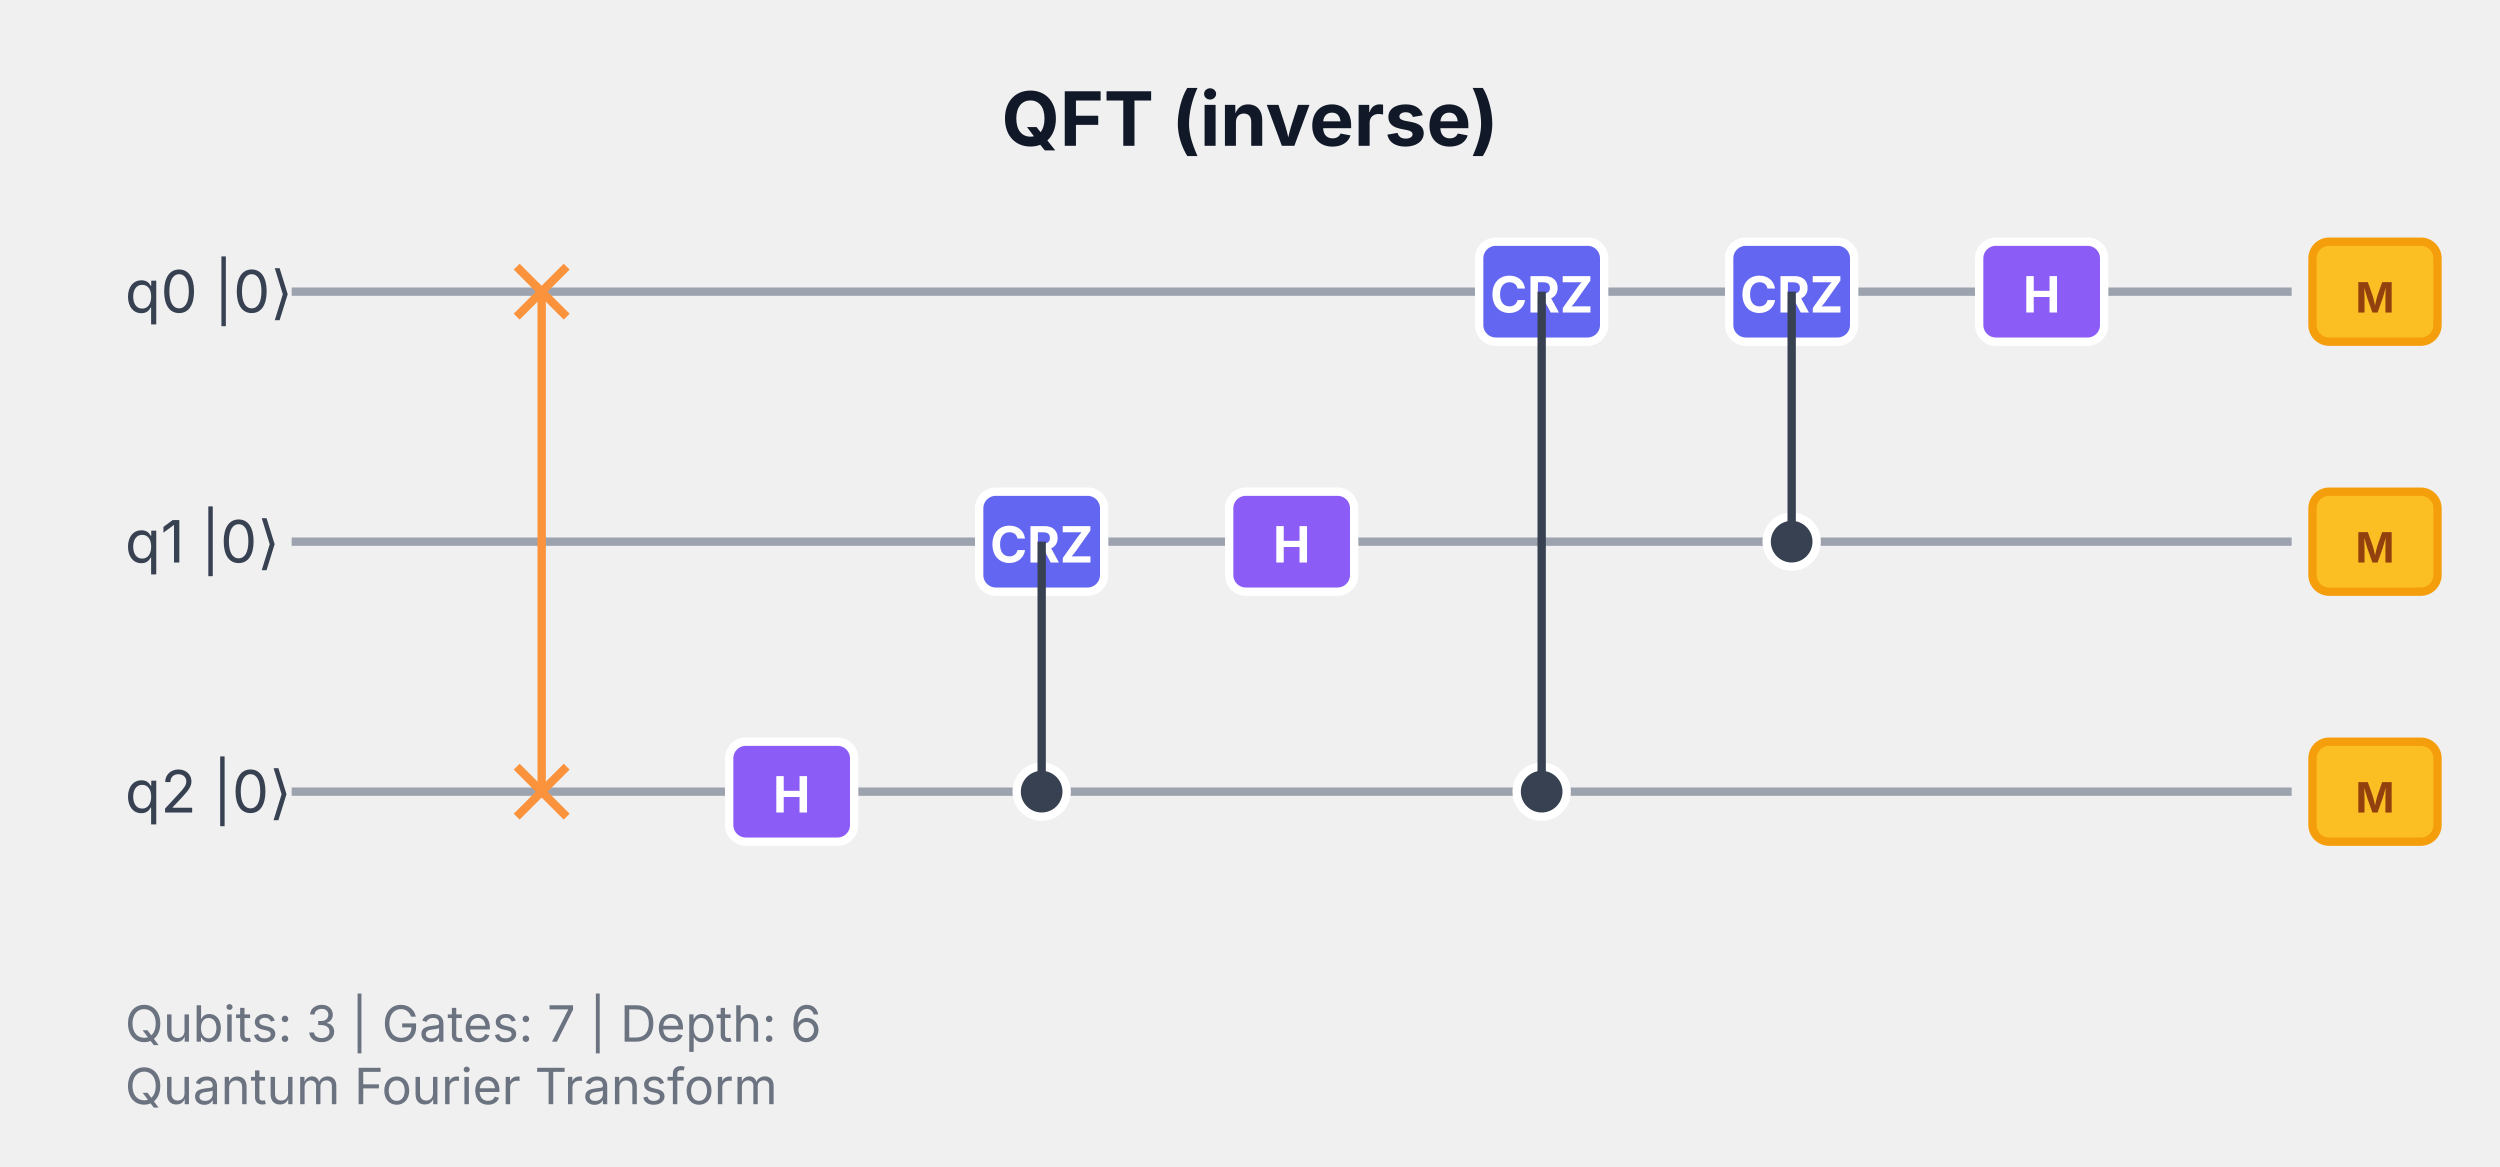
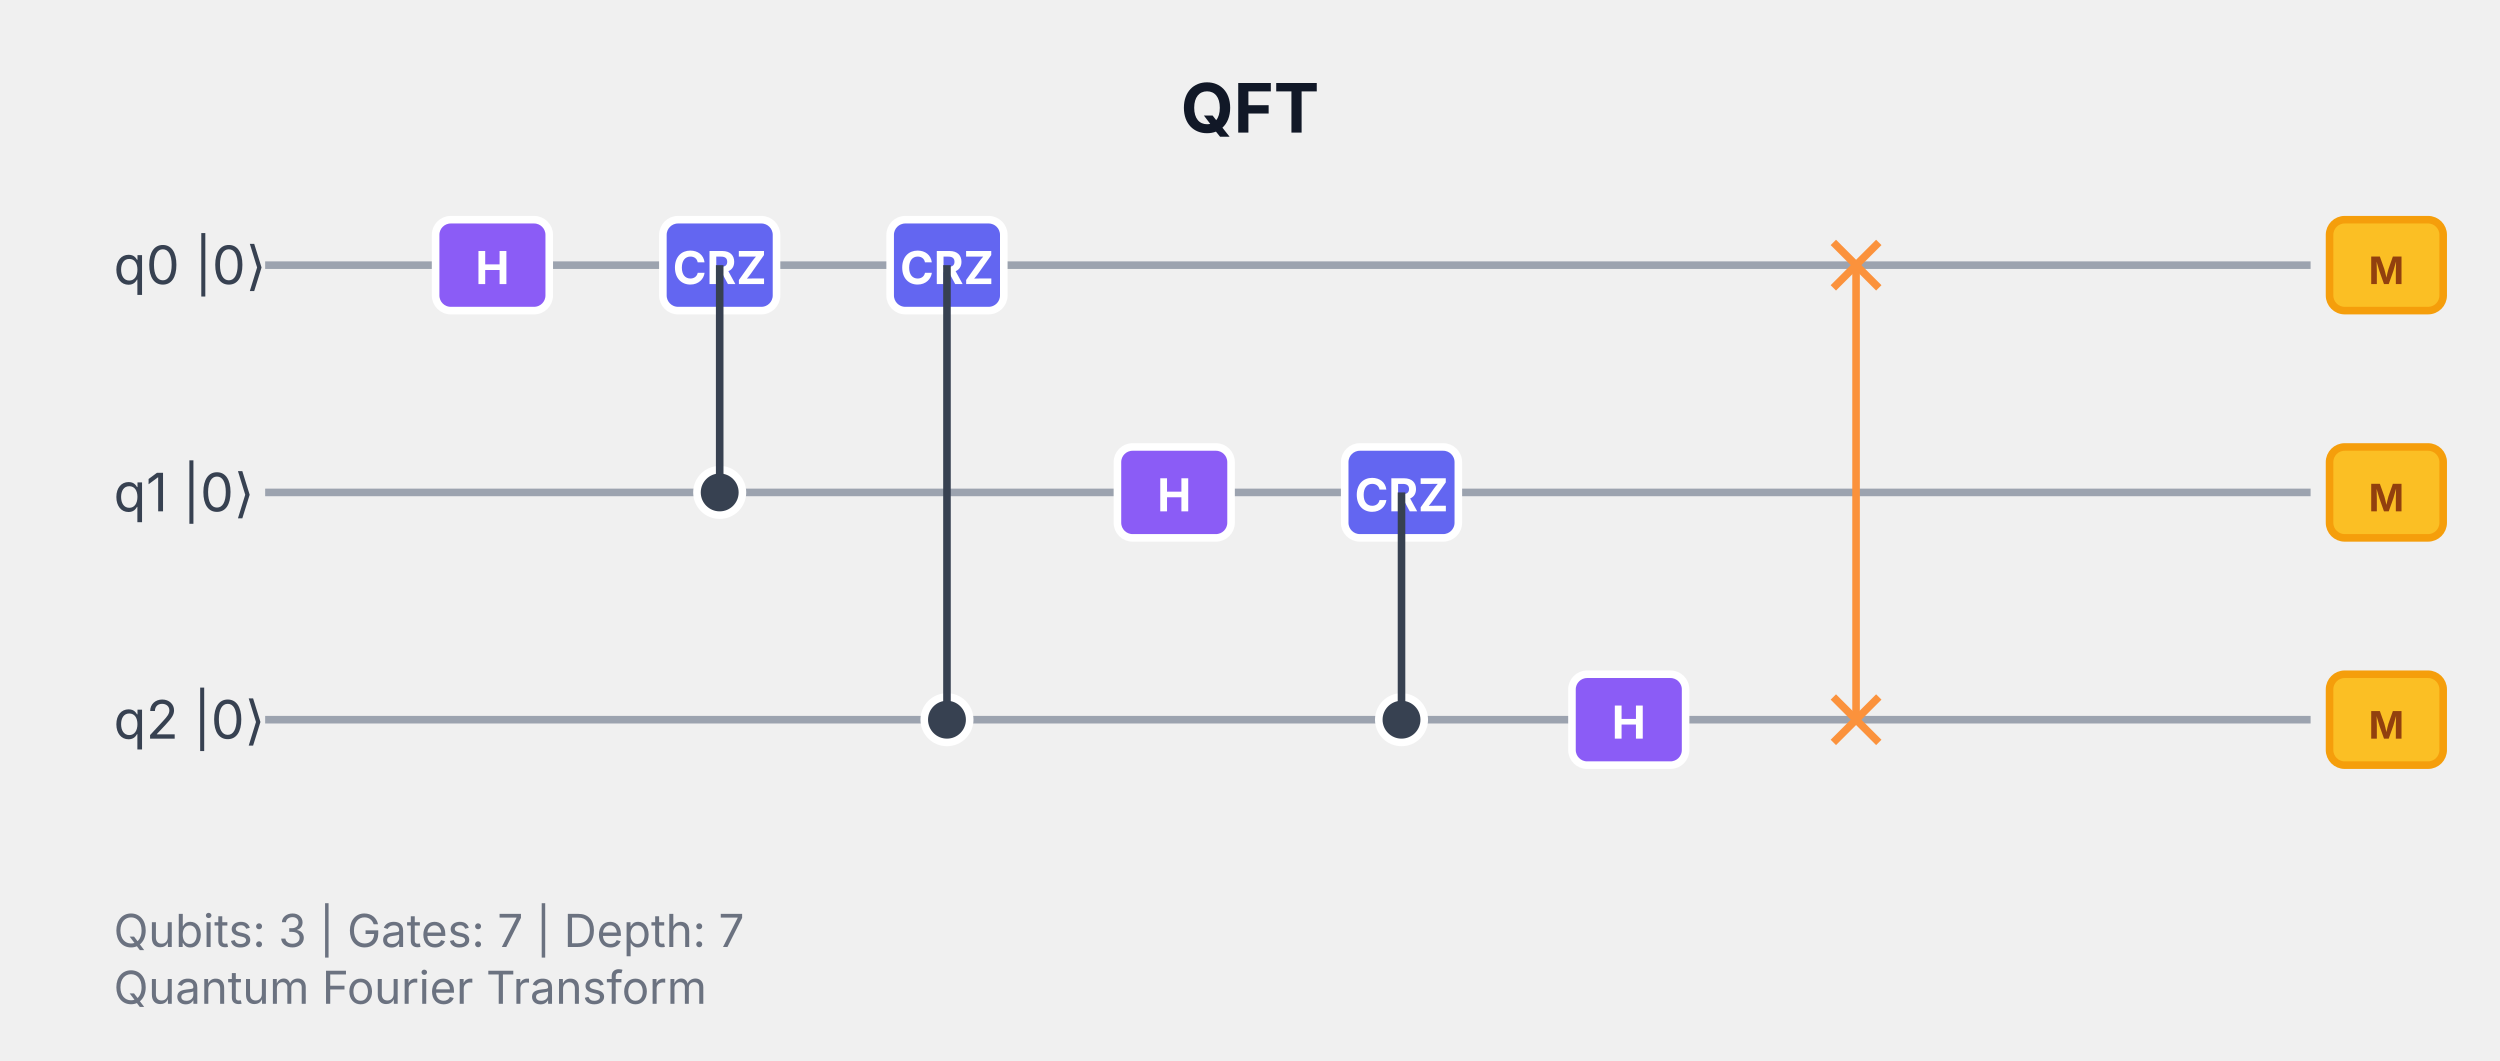
- <svg xmlns="http://www.w3.org/2000/svg" height="280" style="background-color: #ffffff; border: 1px solid #e5e7eb; border-radius: 8px;" width="600">
+ <svg xmlns="http://www.w3.org/2000/svg" height="280" style="background-color: #ffffff; border: 1px solid #e5e7eb; border-radius: 8px;" width="660">
  <defs>
    <style>.gate-group:hover rect { opacity: 1; stroke-width: 3; }
                         .gate-group:hover circle { stroke-width: 3; }
                         text { font-family: 'SF Pro Display', 'Segoe UI', system-ui, sans-serif; }</style>
  </defs>
-   <text fill="#111827" font-size="18" font-weight="bold" text-anchor="middle" x="300" y="35">QFT (inverse)</text>
+   <text fill="#111827" font-size="18" font-weight="bold" text-anchor="middle" x="330" y="35">QFT</text>
  <g>
    <text fill="#374151" font-size="14" x="30" y="75">q0 |0⟩</text>
-     <line stroke="#9ca3af" stroke-width="2" x1="70" x2="550" y1="70" y2="70" />
+     <line stroke="#9ca3af" stroke-width="2" x1="70" x2="610" y1="70" y2="70" />
  </g>
  <g>
    <text fill="#374151" font-size="14" x="30" y="135">q1 |0⟩</text>
-     <line stroke="#9ca3af" stroke-width="2" x1="70" x2="550" y1="130" y2="130" />
+     <line stroke="#9ca3af" stroke-width="2" x1="70" x2="610" y1="130" y2="130" />
  </g>
  <g>
    <text fill="#374151" font-size="14" x="30" y="195">q2 |0⟩</text>
-     <line stroke="#9ca3af" stroke-width="2" x1="70" x2="550" y1="190" y2="190" />
+     <line stroke="#9ca3af" stroke-width="2" x1="70" x2="610" y1="190" y2="190" />
  </g>
  <g class="gate-group">
-     <line stroke="#fb923c" stroke-width="2" x1="124" x2="136" y1="64" y2="76" />
-     <line stroke="#fb923c" stroke-width="2" x1="124" x2="136" y1="76" y2="64" />
-     <line stroke="#fb923c" stroke-width="2" x1="124" x2="136" y1="184" y2="196" />
-     <line stroke="#fb923c" stroke-width="2" x1="124" x2="136" y1="196" y2="184" />
-     <line stroke="#fb923c" stroke-width="2" x1="130" x2="130" y1="70" y2="190" />
+     <rect fill="#8b5cf6" height="24" rx="4" stroke="#ffffff" stroke-width="2" width="30" x="115" y="58" />
+     <text fill="#ffffff" font-size="12" font-weight="bold" text-anchor="middle" x="130" y="75">H</text>
  </g>
  <g class="gate-group">
-     <rect fill="#8b5cf6" height="24" rx="4" stroke="#ffffff" stroke-width="2" width="30" x="175" y="178" />
-     <text fill="#ffffff" font-size="12" font-weight="bold" text-anchor="middle" x="190" y="195">H</text>
+     <circle cx="190" cy="130" fill="#374151" r="6" stroke="#ffffff" stroke-width="2" />
+     <rect fill="#6366f1" height="24" rx="4" stroke="#ffffff" stroke-width="2" width="30" x="175" y="58" />
+     <text fill="#ffffff" font-size="12" font-weight="bold" text-anchor="middle" x="190" y="75">CRZ</text>
+     <line stroke="#374151" stroke-width="2" x1="190" x2="190" y1="70" y2="130" />
  </g>
  <g class="gate-group">
    <circle cx="250" cy="190" fill="#374151" r="6" stroke="#ffffff" stroke-width="2" />
-     <rect fill="#6366f1" height="24" rx="4" stroke="#ffffff" stroke-width="2" width="30" x="235" y="118" />
-     <text fill="#ffffff" font-size="12" font-weight="bold" text-anchor="middle" x="250" y="135">CRZ</text>
-     <line stroke="#374151" stroke-width="2" x1="250" x2="250" y1="130" y2="190" />
+     <rect fill="#6366f1" height="24" rx="4" stroke="#ffffff" stroke-width="2" width="30" x="235" y="58" />
+     <text fill="#ffffff" font-size="12" font-weight="bold" text-anchor="middle" x="250" y="75">CRZ</text>
+     <line stroke="#374151" stroke-width="2" x1="250" x2="250" y1="70" y2="190" />
  </g>
  <g class="gate-group">
    <rect fill="#8b5cf6" height="24" rx="4" stroke="#ffffff" stroke-width="2" width="30" x="295" y="118" />
    <text fill="#ffffff" font-size="12" font-weight="bold" text-anchor="middle" x="310" y="135">H</text>
  </g>
  <g class="gate-group">
    <circle cx="370" cy="190" fill="#374151" r="6" stroke="#ffffff" stroke-width="2" />
-     <rect fill="#6366f1" height="24" rx="4" stroke="#ffffff" stroke-width="2" width="30" x="355" y="58" />
-     <text fill="#ffffff" font-size="12" font-weight="bold" text-anchor="middle" x="370" y="75">CRZ</text>
-     <line stroke="#374151" stroke-width="2" x1="370" x2="370" y1="70" y2="190" />
+     <rect fill="#6366f1" height="24" rx="4" stroke="#ffffff" stroke-width="2" width="30" x="355" y="118" />
+     <text fill="#ffffff" font-size="12" font-weight="bold" text-anchor="middle" x="370" y="135">CRZ</text>
+     <line stroke="#374151" stroke-width="2" x1="370" x2="370" y1="130" y2="190" />
  </g>
  <g class="gate-group">
-     <circle cx="430" cy="130" fill="#374151" r="6" stroke="#ffffff" stroke-width="2" />
-     <rect fill="#6366f1" height="24" rx="4" stroke="#ffffff" stroke-width="2" width="30" x="415" y="58" />
-     <text fill="#ffffff" font-size="12" font-weight="bold" text-anchor="middle" x="430" y="75">CRZ</text>
-     <line stroke="#374151" stroke-width="2" x1="430" x2="430" y1="70" y2="130" />
+     <rect fill="#8b5cf6" height="24" rx="4" stroke="#ffffff" stroke-width="2" width="30" x="415" y="178" />
+     <text fill="#ffffff" font-size="12" font-weight="bold" text-anchor="middle" x="430" y="195">H</text>
  </g>
  <g class="gate-group">
-     <rect fill="#8b5cf6" height="24" rx="4" stroke="#ffffff" stroke-width="2" width="30" x="475" y="58" />
-     <text fill="#ffffff" font-size="12" font-weight="bold" text-anchor="middle" x="490" y="75">H</text>
+     <line stroke="#fb923c" stroke-width="2" x1="484" x2="496" y1="64" y2="76" />
+     <line stroke="#fb923c" stroke-width="2" x1="484" x2="496" y1="76" y2="64" />
+     <line stroke="#fb923c" stroke-width="2" x1="484" x2="496" y1="184" y2="196" />
+     <line stroke="#fb923c" stroke-width="2" x1="484" x2="496" y1="196" y2="184" />
+     <line stroke="#fb923c" stroke-width="2" x1="490" x2="490" y1="70" y2="190" />
  </g>
  <g>
-     <rect fill="#fbbf24" height="24" rx="4" stroke="#f59e0b" stroke-width="2" width="30" x="555" y="58" />
-     <text fill="#92400e" font-size="10" font-weight="bold" text-anchor="middle" x="570" y="75">M</text>
+     <rect fill="#fbbf24" height="24" rx="4" stroke="#f59e0b" stroke-width="2" width="30" x="615" y="58" />
+     <text fill="#92400e" font-size="10" font-weight="bold" text-anchor="middle" x="630" y="75">M</text>
  </g>
  <g>
-     <rect fill="#fbbf24" height="24" rx="4" stroke="#f59e0b" stroke-width="2" width="30" x="555" y="118" />
-     <text fill="#92400e" font-size="10" font-weight="bold" text-anchor="middle" x="570" y="135">M</text>
+     <rect fill="#fbbf24" height="24" rx="4" stroke="#f59e0b" stroke-width="2" width="30" x="615" y="118" />
+     <text fill="#92400e" font-size="10" font-weight="bold" text-anchor="middle" x="630" y="135">M</text>
  </g>
  <g>
-     <rect fill="#fbbf24" height="24" rx="4" stroke="#f59e0b" stroke-width="2" width="30" x="555" y="178" />
-     <text fill="#92400e" font-size="10" font-weight="bold" text-anchor="middle" x="570" y="195">M</text>
+     <rect fill="#fbbf24" height="24" rx="4" stroke="#f59e0b" stroke-width="2" width="30" x="615" y="178" />
+     <text fill="#92400e" font-size="10" font-weight="bold" text-anchor="middle" x="630" y="195">M</text>
  </g>
  <g>
-     <text fill="#6b7280" font-size="12" x="30" y="250">Qubits: 3 | Gates: 7 | Depth: 6</text>
+     <text fill="#6b7280" font-size="12" x="30" y="250">Qubits: 3 | Gates: 7 | Depth: 7</text>
    <text fill="#6b7280" font-size="12" x="30" y="265">Quantum Fourier Transform</text>
  </g>
</svg>
